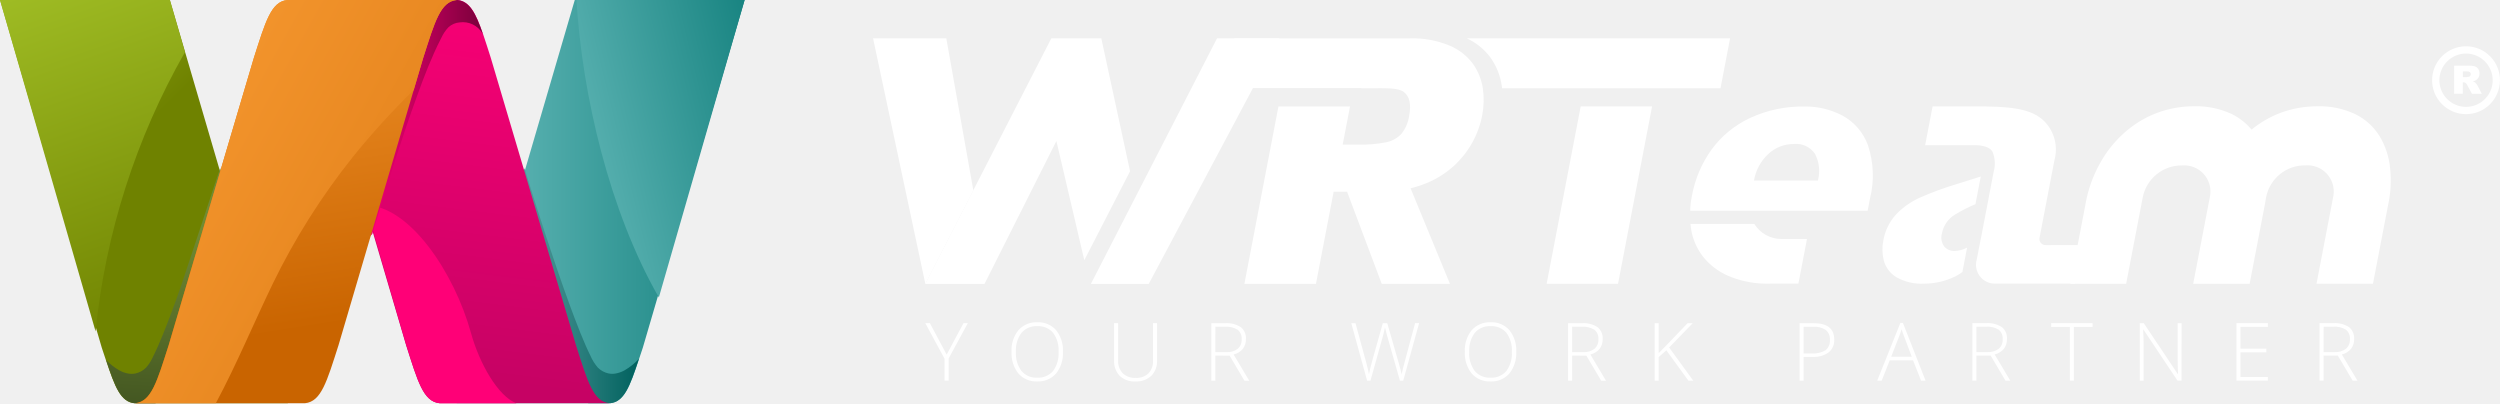
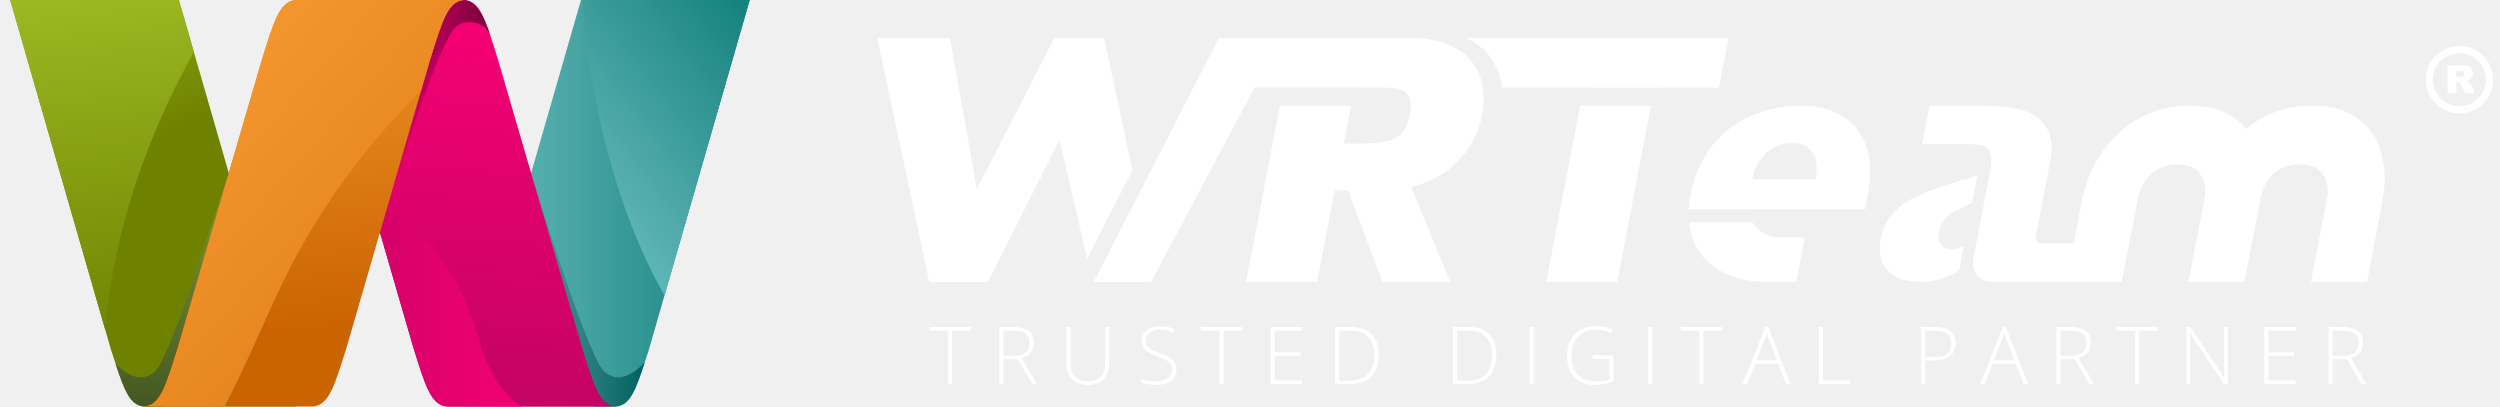
- <svg xmlns="http://www.w3.org/2000/svg" width="248" height="40" viewBox="0 0 248 40" fill="none">
-   <g clip-path="url(#clip0_641_687)">
-     <path d="M171.624 3.802L170.675 8.753H164.875V8.759H157.789V8.753H149.006C148.996 8.663 148.984 8.573 148.971 8.482C148.824 7.493 148.447 6.551 147.871 5.733C147.257 4.897 146.44 4.232 145.497 3.8L171.624 3.802Z" fill="white" />
-     <path d="M156.805 10.556L153.426 28.156H160.509L163.887 10.556H156.805Z" fill="white" />
-     <path d="M96.556 18.897L93.873 3.803H86.608L91.795 28.165L96.556 18.897Z" fill="white" />
-     <path d="M112.101 16.986L109.25 3.803H104.291L91.79 28.149V28.165H97.662L104.795 13.988L107.563 25.813L112.101 16.986Z" fill="white" />
-     <path d="M120.729 3.803L108.214 28.165H113.955L126.92 3.803H120.729Z" fill="white" />
-     <path d="M139.928 18.676C140.326 18.582 140.718 18.465 141.102 18.324C142.227 17.922 143.265 17.308 144.159 16.514C145.641 15.188 146.65 13.413 147.031 11.461C147.206 10.575 147.229 9.666 147.099 8.773C146.967 7.894 146.63 7.058 146.116 6.332C145.51 5.52 144.693 4.888 143.755 4.506C142.524 4.004 141.202 3.765 139.873 3.806H122.445L121.496 8.733H121.277L127.168 8.738H135.03V8.756H135.762C137.472 8.756 138.671 8.688 139.251 9.119C139.831 9.55 140.01 10.34 139.787 11.5C139.694 12.149 139.43 12.762 139.022 13.275C138.612 13.712 138.073 14.008 137.484 14.118C136.574 14.293 135.649 14.37 134.723 14.347H133.194L133.922 10.559H126.822L123.443 28.159H130.543L132.297 19.023H133.633L137.069 28.159H143.836L139.928 18.676Z" fill="white" />
-     <path d="M195.135 24.56C194.752 24.772 194.323 24.888 193.885 24.899C193.693 24.905 193.501 24.868 193.325 24.79C193.149 24.712 192.992 24.596 192.867 24.449C192.732 24.265 192.641 24.051 192.602 23.826C192.562 23.6 192.576 23.369 192.641 23.149C192.714 22.761 192.869 22.393 193.095 22.07C193.321 21.746 193.614 21.475 193.953 21.273C194.598 20.883 195.271 20.541 195.966 20.251L196.492 17.509L196.092 17.637C195.651 17.776 195.002 17.98 194.145 18.247C192.892 18.62 191.663 19.071 190.466 19.599C189.572 19.997 188.764 20.567 188.088 21.275C187.426 22 186.987 22.9 186.824 23.868C186.691 24.534 186.711 25.221 186.882 25.878C187.073 26.555 187.515 27.134 188.119 27.496C188.962 27.972 189.925 28.195 190.891 28.138C191.989 28.136 193.071 27.875 194.049 27.377C194.268 27.261 194.476 27.128 194.672 26.977L195.135 24.56Z" fill="white" />
-     <path d="M202.938 24.315C202.844 24.318 202.75 24.3 202.665 24.261C202.579 24.222 202.503 24.163 202.444 24.09C202.385 24.017 202.344 23.931 202.323 23.839C202.303 23.747 202.305 23.651 202.328 23.56L203.795 15.915C203.989 15.227 203.995 14.499 203.811 13.808C203.628 13.117 203.262 12.487 202.752 11.986C201.77 11.067 200.364 10.594 197.007 10.562V10.557H191.713L190.974 14.403H196.12C196.939 14.46 197.469 14.678 197.669 15.081C197.913 15.697 197.953 16.376 197.781 17.016H197.776L197.257 19.716H197.262L196.488 23.735H196.482L196.097 25.735C196.015 26.008 195.997 26.297 196.044 26.578C196.091 26.859 196.202 27.126 196.369 27.358C196.535 27.59 196.752 27.78 197.004 27.915C197.255 28.05 197.534 28.125 197.819 28.135H198.778H199.755H205.846L206.58 24.308L202.938 24.315Z" fill="white" />
-     <path d="M237.094 16.645C236.986 15.539 236.633 14.47 236.061 13.517C235.476 12.569 234.634 11.806 233.632 11.317C232.464 10.773 231.185 10.508 229.897 10.543C228.648 10.539 227.407 10.759 226.235 11.191C225.191 11.586 224.218 12.148 223.355 12.857C222.818 12.212 222.151 11.687 221.397 11.316C220.229 10.771 218.95 10.506 217.661 10.542C216.412 10.538 215.172 10.758 213.999 11.19C212.791 11.643 211.678 12.319 210.719 13.182C209.733 14.063 208.907 15.108 208.278 16.271C207.625 17.457 207.164 18.74 206.912 20.071C206.886 20.207 206.861 20.348 206.844 20.451L205.366 28.151H210.914L212.549 19.635C212.716 18.721 213.201 17.896 213.918 17.306C214.635 16.715 215.539 16.398 216.467 16.411C216.858 16.379 217.25 16.436 217.616 16.578C217.981 16.719 218.31 16.942 218.578 17.228C218.845 17.515 219.045 17.858 219.161 18.232C219.277 18.607 219.307 19.002 219.248 19.39L217.565 28.151H223.165L224.68 20.259C224.728 20.011 224.767 19.78 224.799 19.559C224.976 18.659 225.464 17.851 226.177 17.274C226.889 16.698 227.783 16.39 228.699 16.406C229.09 16.374 229.483 16.431 229.848 16.573C230.214 16.714 230.542 16.937 230.81 17.223C231.077 17.51 231.276 17.853 231.393 18.227C231.509 18.602 231.539 18.997 231.48 19.385L229.798 28.146H235.398L236.89 20.388C237.164 19.16 237.233 17.895 237.094 16.645Z" fill="white" />
-     <path d="M167.674 20.908H173.72H185.27L185.503 19.695C185.939 17.951 185.869 16.119 185.303 14.412C184.848 13.153 183.946 12.104 182.77 11.465C181.62 10.862 180.338 10.553 179.04 10.565C177.166 10.529 175.309 10.917 173.607 11.702C172.09 12.409 170.776 13.488 169.786 14.837C168.817 16.185 168.156 17.73 167.85 19.362C167.753 19.799 167.694 20.242 167.672 20.689C167.669 20.763 167.674 20.831 167.674 20.908ZM175.405 15.283C176.098 14.631 177.016 14.273 177.968 14.283C178.372 14.243 178.779 14.314 179.146 14.488C179.513 14.662 179.826 14.932 180.052 15.269C180.473 16.081 180.575 17.023 180.336 17.906H173.997C174.164 16.902 174.658 15.98 175.403 15.286L175.405 15.283Z" fill="white" />
-     <path d="M174.029 22.216H167.696C167.724 22.467 167.749 22.716 167.796 22.962C168.003 23.991 168.477 24.947 169.17 25.734C169.89 26.536 170.796 27.147 171.809 27.514C172.963 27.948 174.188 28.16 175.421 28.139C175.557 28.139 175.692 28.139 175.821 28.133H178.403L179.253 23.706H176.676C176.145 23.701 175.624 23.562 175.161 23.302C174.698 23.041 174.309 22.668 174.029 22.216Z" fill="white" />
-     <path d="M73.867 0L63.767 34.492C63.634 34.901 63.504 35.289 63.379 35.656C62.479 38.356 61.913 39.865 60.518 39.999H45.307L51.438 19.056L52.033 17.026L57.017 0H73.867Z" fill="url(#paint0_linear_641_687)" />
-     <path d="M63.382 35.592C62.482 38.33 61.916 39.864 60.521 40H58.364L57.179 38.957L51.434 18.741L51.411 18.658L52.029 16.681L52.084 16.861C52.136 17.032 52.188 17.203 52.241 17.374C52.323 17.641 52.406 17.907 52.489 18.174C52.599 18.525 52.708 18.875 52.818 19.226C52.952 19.645 53.085 20.065 53.218 20.485C53.37 20.96 53.522 21.435 53.674 21.909C53.841 22.425 54.008 22.941 54.174 23.457C54.353 24 54.534 24.542 54.717 25.085C54.904 25.642 55.092 26.199 55.281 26.755C55.471 27.311 55.663 27.868 55.859 28.425C56.05 28.968 56.244 29.51 56.44 30.053C56.627 30.568 56.819 31.082 57.014 31.594C57.195 32.067 57.379 32.539 57.567 33.01C57.736 33.428 57.911 33.844 58.09 34.257C58.244 34.606 58.403 34.957 58.573 35.294C58.754 35.719 59 36.113 59.302 36.462C59.593 36.755 59.962 36.958 60.366 37.046C60.586 37.09 60.812 37.094 61.034 37.059C61.35 37.007 61.654 36.902 61.934 36.748C62.475 36.441 62.963 36.051 63.382 35.592Z" fill="url(#paint1_linear_641_687)" />
-     <path d="M65.358 29.506L73.866 0H57.184C57.758 9.466 60.467 20.972 65.358 29.506Z" fill="url(#paint2_linear_641_687)" />
-     <path d="M60.468 40H43.616C41.995 39.849 41.438 37.842 40.288 34.255C40.258 34.162 38.7 28.87 36.934 22.869L35.873 19.269C33.873 12.469 31.941 5.901 31.89 5.751C30.736 2.157 30.182 0.151 28.56 0H45.36C46.581 0.113 47.196 1.274 47.915 3.367C48.153 4.058 48.402 4.851 48.687 5.743C48.787 6.054 57.039 33.943 57.14 34.251C58.289 37.841 58.846 39.848 60.468 40Z" fill="url(#paint3_linear_641_687)" />
-     <path d="M46.725 33.042C45.081 27.066 40.611 20.369 36.281 20.369C38.296 27.319 40.251 34.062 40.281 34.169C41.434 37.811 41.989 39.847 43.61 40.001H51.226C49.393 39.319 47.538 35.995 46.725 33.042Z" fill="url(#paint4_linear_641_687)" />
-     <path d="M47.913 3.419C47.893 3.374 47.87 3.331 47.845 3.289C47.617 2.911 47.284 2.609 46.886 2.419C46.488 2.229 46.044 2.16 45.607 2.22C45.187 2.25 44.79 2.422 44.481 2.708C44.198 3.007 43.966 3.351 43.794 3.725L43.75 3.81C43.27 4.742 42.85 5.702 42.45 6.674C42.05 7.646 41.693 8.64 41.332 9.63C40.632 11.555 39.976 13.495 39.345 15.443C38.798 17.122 38.267 18.807 37.751 20.497C37.484 21.371 37.22 22.247 36.959 23.125L36.933 23.213L35.577 24.538C35.513 24.538 35.721 21.573 35.87 19.555C35.947 18.513 36.006 17.724 36.006 17.724L39.654 5.832L42.424 1.332L43.595 0H45.358C46.577 0.115 47.194 1.294 47.913 3.419Z" fill="url(#paint5_linear_641_687)" />
-     <path d="M28.56 40H13.346C11.971 39.872 11.4 38.4 10.523 35.772C10.39 35.372 10.248 34.946 10.097 34.494L0 0H16.851L21.8 16.9L21.945 17.4L28.56 40Z" fill="url(#paint6_linear_641_687)" />
-     <path d="M22.379 18.658L22.356 18.741L16.611 38.958L15.426 40.001H13.347C11.972 39.871 11.401 38.373 10.524 35.709C10.915 36.121 11.365 36.473 11.861 36.751C12.141 36.905 12.445 37.01 12.761 37.062C12.983 37.097 13.209 37.093 13.43 37.049C13.833 36.962 14.203 36.759 14.493 36.465C14.796 36.116 15.042 35.722 15.222 35.297C15.392 34.958 15.551 34.609 15.705 34.26C15.886 33.847 16.06 33.431 16.229 33.013C16.419 32.543 16.604 32.071 16.783 31.597C16.978 31.085 17.169 30.571 17.356 30.056C17.556 29.513 17.75 28.971 17.937 28.428C18.137 27.872 21.817 16.752 21.837 16.679L21.946 17.057L22.379 18.658Z" fill="url(#paint7_linear_641_687)" />
-     <path d="M9.481 32.873C10.471 23.122 13.491 13.687 18.345 5.173L16.851 0H0L9.481 32.873Z" fill="url(#paint8_linear_641_687)" />
-     <path d="M41.978 5.745C41.878 6.056 33.649 34.045 33.578 34.254C32.425 37.842 31.871 39.848 30.249 39.999H13.4C15.021 39.848 15.578 37.842 16.729 34.254C16.829 33.943 25.081 6.054 25.181 5.745C26.334 2.159 26.888 0.152 28.51 0H45.31C43.686 0.151 43.131 2.158 41.978 5.745Z" fill="url(#paint9_linear_641_687)" />
-     <path d="M21.41 40C23.478 36.14 25.149 32.1 27.055 28.151C29.223 23.692 31.877 19.486 34.968 15.61C36.858 13.265 38.885 11.034 41.04 8.929C41.6 7.029 41.96 5.809 41.981 5.746C43.131 2.158 43.686 0.151 45.31 0H28.51C26.888 0.151 26.332 2.158 25.181 5.745C25.081 6.056 16.829 33.945 16.729 34.254C15.576 37.842 15.021 39.848 13.4 39.999L21.41 40Z" fill="url(#paint10_linear_641_687)" />
-     <path d="M93.909 35.179L95.578 32.058H96.007L94.107 35.558V37.758H93.697V35.585L91.791 32.058H92.247L93.909 35.179ZM105.443 34.902C105.486 35.676 105.244 36.44 104.764 37.049C104.532 37.313 104.242 37.521 103.918 37.658C103.594 37.795 103.243 37.857 102.892 37.839C102.541 37.856 102.191 37.794 101.868 37.657C101.544 37.521 101.256 37.313 101.024 37.049C100.543 36.437 100.302 35.671 100.345 34.894C100.301 34.12 100.545 33.356 101.03 32.751C101.264 32.49 101.553 32.284 101.877 32.149C102.2 32.013 102.55 31.952 102.9 31.969C103.25 31.951 103.6 32.012 103.924 32.148C104.247 32.284 104.536 32.492 104.768 32.755C105.247 33.365 105.487 34.128 105.443 34.902ZM100.778 34.902C100.735 35.577 100.928 36.247 101.324 36.796C101.516 37.021 101.757 37.199 102.029 37.315C102.301 37.431 102.597 37.483 102.892 37.465C103.188 37.483 103.484 37.433 103.757 37.318C104.03 37.203 104.273 37.026 104.466 36.802C104.862 36.251 105.055 35.579 105.01 34.902C105.055 34.228 104.863 33.559 104.466 33.012C104.273 32.789 104.031 32.615 103.76 32.501C103.488 32.387 103.194 32.337 102.9 32.355C102.605 32.338 102.31 32.389 102.038 32.504C101.766 32.618 101.523 32.794 101.33 33.018C100.93 33.561 100.735 34.228 100.778 34.902ZM114.778 32.058V35.748C114.794 36.03 114.752 36.312 114.654 36.576C114.556 36.84 114.404 37.082 114.208 37.285C113.993 37.478 113.742 37.626 113.47 37.721C113.197 37.816 112.908 37.856 112.62 37.839C112.338 37.856 112.055 37.815 111.79 37.719C111.524 37.624 111.28 37.475 111.073 37.283C110.881 37.075 110.732 36.831 110.637 36.564C110.541 36.298 110.5 36.015 110.517 35.732V32.058H110.917V35.748C110.903 35.981 110.936 36.215 111.014 36.435C111.093 36.655 111.215 36.857 111.373 37.029C111.546 37.188 111.75 37.311 111.972 37.39C112.193 37.469 112.429 37.502 112.664 37.487C112.894 37.501 113.125 37.469 113.342 37.391C113.56 37.314 113.759 37.193 113.928 37.036C114.083 36.868 114.203 36.672 114.28 36.457C114.357 36.242 114.39 36.014 114.377 35.786V32.057L114.778 32.058ZM120.563 35.276V37.761H120.163V32.061H121.52C122.071 32.019 122.621 32.156 123.088 32.453C123.261 32.595 123.397 32.776 123.485 32.981C123.573 33.187 123.611 33.41 123.595 33.633C123.607 33.98 123.501 34.321 123.295 34.6C123.059 34.885 122.736 35.084 122.376 35.166L123.925 37.766H123.449L121.978 35.281L120.563 35.276ZM120.563 34.933H121.651C122.05 34.958 122.446 34.844 122.771 34.611C122.907 34.495 123.014 34.348 123.084 34.183C123.153 34.018 123.183 33.84 123.171 33.661C123.187 33.483 123.159 33.304 123.092 33.139C123.024 32.974 122.917 32.828 122.781 32.713C122.399 32.482 121.954 32.377 121.509 32.413H120.565L120.563 34.933ZM139.2 37.761H138.872L137.62 33.361C137.516 33 137.438 32.703 137.386 32.472C137.345 32.698 137.286 32.958 137.209 33.252C137.132 33.546 136.713 35.049 135.951 37.761H135.616L134.048 32.061H134.465L135.465 35.735C135.504 35.883 135.541 36.02 135.574 36.147C135.607 36.274 135.638 36.392 135.666 36.502C135.693 36.613 135.718 36.719 135.74 36.822C135.762 36.925 135.782 37.028 135.8 37.132C135.863 36.779 135.996 36.242 136.2 35.521L137.175 32.061H137.616L138.759 36.032C138.892 36.49 138.987 36.859 139.044 37.14C139.078 36.953 139.122 36.753 139.175 36.54C139.228 36.327 139.628 34.833 140.375 32.058H140.775L139.2 37.761ZM150.41 34.902C150.453 35.676 150.211 36.44 149.731 37.049C149.499 37.313 149.209 37.521 148.885 37.658C148.561 37.795 148.21 37.857 147.859 37.839C147.508 37.856 147.158 37.794 146.835 37.657C146.511 37.521 146.223 37.313 145.991 37.049C145.51 36.437 145.269 35.671 145.312 34.894C145.268 34.12 145.512 33.356 145.997 32.751C146.231 32.49 146.52 32.284 146.844 32.149C147.167 32.013 147.517 31.952 147.867 31.969C148.217 31.951 148.567 32.012 148.891 32.148C149.214 32.284 149.503 32.492 149.735 32.755C150.215 33.364 150.456 34.127 150.414 34.902H150.41ZM145.745 34.902C145.702 35.577 145.895 36.247 146.291 36.796C146.483 37.021 146.724 37.199 146.996 37.315C147.268 37.431 147.564 37.483 147.859 37.465C148.155 37.483 148.451 37.433 148.724 37.318C148.997 37.203 149.24 37.026 149.433 36.802C149.829 36.251 150.022 35.579 149.977 34.902C150.022 34.228 149.829 33.559 149.433 33.012C149.24 32.789 148.998 32.614 148.727 32.501C148.455 32.387 148.161 32.337 147.867 32.355C147.572 32.338 147.277 32.389 147.005 32.504C146.733 32.618 146.49 32.794 146.297 33.018C145.899 33.562 145.705 34.229 145.749 34.902H145.745ZM155.953 35.276V37.761H155.553V32.061H156.91C157.461 32.019 158.011 32.156 158.478 32.453C158.651 32.595 158.787 32.776 158.875 32.981C158.963 33.187 159.001 33.41 158.985 33.633C158.997 33.98 158.891 34.321 158.685 34.6C158.449 34.885 158.126 35.083 157.766 35.166L159.315 37.766H158.839L157.368 35.281L155.953 35.276ZM155.953 34.933H157.041C157.44 34.958 157.835 34.844 158.16 34.611C158.296 34.495 158.403 34.348 158.473 34.183C158.542 34.018 158.572 33.84 158.56 33.661C158.576 33.483 158.548 33.304 158.481 33.139C158.413 32.974 158.306 32.828 158.17 32.713C157.788 32.482 157.343 32.377 156.898 32.413H155.954L155.953 34.933ZM167.971 37.761H167.491L165.303 34.75L164.542 35.421V37.761H164.142V32.061H164.542V35.026L165.174 34.394L167.409 32.061H167.916L165.579 34.472L167.971 37.761ZM181.955 33.696C181.969 33.937 181.925 34.177 181.828 34.398C181.73 34.618 181.581 34.812 181.393 34.964C180.927 35.285 180.367 35.44 179.802 35.405H178.92V37.761H178.52V32.061H179.92C181.279 32.059 181.958 32.604 181.958 33.697L181.955 33.696ZM178.92 35.061H179.704C180.19 35.1 180.676 34.989 181.097 34.743C181.247 34.619 181.364 34.46 181.439 34.28C181.514 34.1 181.544 33.905 181.526 33.711C181.54 33.528 181.511 33.343 181.44 33.174C181.37 33.004 181.26 32.853 181.12 32.734C180.747 32.493 180.306 32.382 179.864 32.416H178.92V35.061ZM189.776 35.748H187.462L186.662 37.761H186.221L188.515 32.035H188.769L191.016 37.761H190.571L189.776 35.748ZM187.606 35.385H189.646L188.87 33.329C188.803 33.168 188.725 32.944 188.636 32.658C188.572 32.888 188.496 33.115 188.406 33.337L187.606 35.385ZM196.059 35.272V37.757H195.659V32.057H197.016C197.567 32.015 198.117 32.152 198.584 32.449C198.757 32.591 198.893 32.772 198.981 32.977C199.069 33.183 199.107 33.406 199.091 33.629C199.103 33.976 198.997 34.316 198.791 34.596C198.555 34.88 198.232 35.08 197.872 35.162L199.421 37.762H198.945L197.474 35.277L196.059 35.272ZM196.059 34.929H197.147C197.546 34.953 197.941 34.84 198.266 34.607C198.402 34.491 198.509 34.344 198.579 34.179C198.648 34.014 198.678 33.836 198.666 33.657C198.682 33.479 198.654 33.3 198.587 33.135C198.519 32.97 198.412 32.824 198.276 32.709C197.894 32.478 197.449 32.373 197.004 32.409H196.06L196.059 34.929ZM205.729 37.757H205.329V32.429H203.476V32.055H207.583V32.429H205.73L205.729 37.757ZM216.409 37.757H216.009L212.631 32.694H212.6C212.631 33.294 212.647 33.749 212.647 34.059V37.759H212.265V32.059H212.665L216.039 37.114H216.062C216.039 36.647 216.027 36.203 216.027 35.78V32.059H216.413L216.409 37.757ZM224.975 37.757H221.858V32.057H224.975V32.424H222.256V34.585H224.823V34.952H222.256V37.398H224.975V37.757ZM230.498 35.272V37.757H230.098V32.057H231.455C232.006 32.015 232.556 32.152 233.023 32.449C233.196 32.591 233.332 32.772 233.42 32.977C233.508 33.183 233.546 33.406 233.53 33.629C233.542 33.976 233.436 34.316 233.23 34.596C232.994 34.88 232.671 35.08 232.311 35.162L233.86 37.762H233.384L231.913 35.277L230.498 35.272ZM230.498 34.929H231.591C231.99 34.954 232.386 34.84 232.711 34.607C232.847 34.491 232.954 34.344 233.023 34.179C233.093 34.014 233.123 33.836 233.111 33.657C233.127 33.479 233.099 33.3 233.032 33.135C232.964 32.97 232.857 32.824 232.721 32.709C232.339 32.478 231.894 32.373 231.449 32.409H230.505L230.498 34.929Z" fill="white" />
-     <path d="M247.275 7.957C247.274 7.256 246.994 6.584 246.499 6.088C246.003 5.593 245.331 5.314 244.63 5.312C243.929 5.314 243.258 5.593 242.762 6.089C242.266 6.584 241.987 7.256 241.985 7.957C241.985 8.659 242.264 9.331 242.76 9.827C243.256 10.323 243.929 10.602 244.63 10.602C244.978 10.602 245.322 10.534 245.643 10.401C245.964 10.268 246.256 10.072 246.501 9.826C246.58 9.748 246.653 9.665 246.721 9.578C247.082 9.114 247.278 8.543 247.277 7.955L247.275 7.957ZM243.448 9.313V6.513H244.887C245.093 6.505 245.299 6.528 245.498 6.581C245.637 6.625 245.756 6.715 245.837 6.835C245.926 6.969 245.972 7.127 245.966 7.287C245.972 7.423 245.941 7.558 245.875 7.678C245.809 7.798 245.712 7.897 245.594 7.965C245.5 8.017 245.399 8.053 245.294 8.074C245.374 8.097 245.45 8.13 245.52 8.174C245.571 8.218 245.616 8.267 245.656 8.32C245.702 8.374 245.742 8.432 245.777 8.494L246.195 9.304H245.218L244.757 8.45C244.72 8.368 244.667 8.295 244.6 8.234C244.539 8.19 244.465 8.166 244.389 8.166H244.313V9.3H243.452L243.448 9.313ZM244.316 7.65H244.68C244.758 7.644 244.834 7.632 244.909 7.612C244.965 7.602 245.015 7.57 245.049 7.525C245.09 7.47 245.109 7.402 245.104 7.334C245.098 7.266 245.068 7.202 245.018 7.155C244.922 7.096 244.808 7.07 244.695 7.082H244.316V7.65ZM247.995 7.957C247.995 8.85 247.64 9.706 247.009 10.337C246.378 10.969 245.522 11.323 244.629 11.324C243.737 11.324 242.881 10.969 242.25 10.338C241.619 9.707 241.264 8.851 241.264 7.958C241.264 7.516 241.351 7.078 241.52 6.67C241.689 6.261 241.937 5.89 242.25 5.577C242.562 5.265 242.933 5.017 243.342 4.848C243.75 4.679 244.188 4.592 244.63 4.592C245.072 4.592 245.51 4.678 245.919 4.847C246.327 5.016 246.698 5.264 247.011 5.576C247.324 5.889 247.572 6.26 247.741 6.668C247.911 7.076 247.998 7.514 247.998 7.956L247.995 7.957Z" fill="white" />
-   </g>
+ <svg xmlns="http://www.w3.org/2000/svg" width="246" height="40" viewBox="0 0 246 40" fill="none">
+   <path d="M170.082 3.746L169.145 8.624H163.427L163.426 8.63H156.447L156.448 8.624H147.794C147.784 8.535 147.772 8.447 147.759 8.359C147.613 7.385 147.248 6.475 146.672 5.65C146.132 4.88 145.346 4.24 144.333 3.745H170.082L170.082 3.746Z" fill="white" />
+   <path d="M155.482 10.4L152.154 27.736H159.132L162.461 10.4H155.482Z" fill="white" />
+   <path d="M111.441 16.734L106.974 25.43L104.247 13.781L97.22 27.747H91.434L91.43 27.731L86.323 3.746H93.48L96.121 18.6L103.751 3.746H108.637L111.441 16.734Z" fill="white" />
+   <path d="M145.852 11.293C145.682 12.181 145.367 13.049 144.909 13.898C144.45 14.746 143.821 15.537 143.023 16.269C142.223 17.002 141.22 17.596 140.011 18.052C139.642 18.191 139.253 18.302 138.855 18.399L142.701 27.736H136.038L132.653 18.736H131.336L129.609 27.736H122.613L125.942 10.4H132.937L132.221 14.132H133.727C134.887 14.132 135.794 14.057 136.448 13.906C137.101 13.757 137.606 13.48 137.963 13.075C138.319 12.672 138.57 12.089 138.716 11.328C138.935 10.185 138.76 9.404 138.188 8.982C137.616 8.561 136.435 8.624 134.75 8.624H134.03L134.033 8.606H126.286L123.455 8.604L113.268 27.748H107.612L119.941 3.747H138.8C140.317 3.747 141.592 3.977 142.625 4.439C143.658 4.901 144.432 5.5 144.948 6.239C145.465 6.978 145.787 7.779 145.917 8.645C146.047 9.51 146.025 10.393 145.852 11.293Z" fill="white" />
+   <path d="M193.24 24.196C193.24 24.196 193.238 24.197 193.237 24.197C192.808 24.422 192.397 24.534 192.005 24.534C191.592 24.534 191.258 24.386 191.002 24.09C190.746 23.794 190.672 23.367 190.779 22.809C190.929 22.031 191.359 21.415 192.072 20.96C192.555 20.652 193.225 20.315 194.055 19.953L194.573 17.252C194.453 17.291 194.326 17.332 194.182 17.377C193.748 17.514 193.108 17.714 192.264 17.977C190.777 18.438 189.569 18.881 188.64 19.308C187.711 19.735 186.929 20.286 186.297 20.96C185.664 21.633 185.249 22.486 185.051 23.515C184.921 24.194 184.939 24.854 185.108 25.495C185.276 26.136 185.683 26.667 186.327 27.089C186.972 27.51 187.882 27.722 189.058 27.722C190.234 27.722 191.377 27.384 192.17 26.973C192.373 26.867 192.58 26.729 192.784 26.575L193.241 24.195L193.24 24.196Z" fill="white" />
+   <path d="M234.382 20.094C234.015 22.005 232.915 27.737 232.915 27.737H227.398L229.056 19.106C229.061 19.076 229.373 16.171 226.316 16.171C223.26 16.171 222.59 18.747 222.472 19.277C222.439 19.491 222.4 19.718 222.353 19.962C221.987 21.872 220.861 27.737 220.861 27.737H215.345L217.002 19.106C217.007 19.076 217.319 16.171 214.263 16.171C211.206 16.171 210.466 19.021 210.403 19.347L208.791 27.737H203.326L203.328 27.725H197.797L196.834 27.72C196.834 27.72 196.625 27.722 195.889 27.722C194.974 27.722 193.886 26.873 194.193 25.361L194.572 23.388C194.572 23.388 194.576 23.385 194.578 23.384L195.338 19.423C195.338 19.423 195.335 19.425 195.333 19.426L195.844 16.763C195.844 16.763 195.848 16.762 195.849 16.761C196.005 15.951 195.968 15.315 195.739 14.855C195.542 14.46 195.021 14.245 194.213 14.189H189.143L189.87 10.4H195.09V10.404C198.396 10.435 199.781 10.901 200.748 11.807C201.75 12.743 202.092 14.034 201.777 15.676L200.331 23.21C200.252 23.621 200.521 23.954 200.932 23.954H204.052L204.783 20.149C204.798 20.047 204.823 19.909 204.849 19.774C205.186 18.021 205.778 16.799 206.195 16.032C206.825 14.871 207.633 13.848 208.598 12.988C209.57 12.121 210.657 11.461 211.829 11.026C212.971 10.602 214.185 10.388 215.436 10.388C216.869 10.388 218.108 10.644 219.116 11.149C219.884 11.535 220.53 12.044 221.045 12.668C221.916 11.962 222.865 11.404 223.883 11.026C225.025 10.602 226.238 10.388 227.49 10.388C228.923 10.388 230.161 10.644 231.17 11.149C232.19 11.661 232.996 12.391 233.563 13.317C234.113 14.215 234.456 15.252 234.581 16.399C234.66 17.131 234.751 18.17 234.382 20.094Z" fill="white" />
+   <path d="M166.191 20.598H172.148C172.148 20.598 172.148 20.596 172.147 20.594H183.523L183.753 19.399C184.161 17.274 184.095 15.539 183.557 14.194C183.018 12.849 182.187 11.881 181.065 11.288C179.942 10.696 178.717 10.4 177.391 10.4C175.378 10.4 173.595 10.774 172.039 11.521C170.483 12.268 169.227 13.297 168.275 14.609C167.322 15.921 166.696 17.407 166.368 19.067C166.25 19.664 166.201 20.044 166.192 20.374C166.187 20.453 166.195 20.522 166.192 20.599L166.191 20.598ZM173.806 15.057C174.527 14.399 175.369 14.069 176.332 14.069C177.295 14.069 177.99 14.393 178.385 15.04C178.78 15.688 178.873 16.554 178.665 17.639H172.42C172.624 16.576 173.086 15.716 173.806 15.057Z" fill="white" />
+   <path d="M172.451 21.887H166.212C166.239 22.134 166.264 22.382 166.314 22.625C166.531 23.664 166.986 24.584 167.668 25.356C168.348 26.125 169.222 26.716 170.268 27.11C170.969 27.374 172.102 27.725 173.826 27.725C173.959 27.725 174.096 27.723 174.217 27.719H176.762L177.599 23.358H175.062C174.957 23.358 173.201 23.318 172.451 21.887H172.451Z" fill="white" />
+   <path d="M73.772 0L63.825 34.493C63.69 34.903 63.563 35.292 63.443 35.659C62.557 38.356 61.998 39.871 60.624 40H45.636L51.676 19.057L52.261 17.027L57.171 0H73.772Z" fill="url(#paint0_linear_7104_31)" />
+   <path d="M63.443 35.658C62.557 38.355 61.998 39.87 60.624 39.999H58.503L57.335 38.972L51.675 19.056L51.652 18.974L52.26 17.025C52.278 17.084 52.296 17.143 52.314 17.202C52.366 17.371 52.417 17.539 52.469 17.707C52.55 17.971 52.632 18.235 52.714 18.498C52.822 18.844 52.93 19.189 53.038 19.534C53.167 19.948 53.298 20.362 53.43 20.775C53.579 21.243 53.729 21.711 53.88 22.178C54.043 22.687 54.209 23.196 54.376 23.704C54.551 24.239 54.728 24.775 54.907 25.31C55.09 25.859 55.275 26.407 55.462 26.956C55.65 27.505 55.84 28.053 56.032 28.601C56.221 29.136 56.41 29.67 56.605 30.203C56.789 30.71 56.977 31.217 57.169 31.721C57.346 32.188 57.528 32.653 57.715 33.116C57.882 33.527 58.052 33.938 58.231 34.344C58.383 34.689 58.538 35.03 58.707 35.367C58.906 35.766 59.108 36.197 59.425 36.517C59.71 36.804 60.077 37.009 60.473 37.092C60.688 37.137 60.916 37.138 61.131 37.105C61.441 37.058 61.739 36.947 62.015 36.799C62.554 36.511 63.023 36.1 63.442 35.659L63.443 35.658Z" fill="url(#paint1_linear_7104_31)" />
+   <path d="M65.39 29.069L73.772 0H57.335C57.902 9.326 60.572 20.66 65.39 29.069Z" fill="url(#paint2_linear_7104_31)" />
+   <path d="M60.572 40H43.97C42.373 39.85 41.825 37.843 40.691 34.255C40.662 34.163 39.126 28.869 37.387 22.869C37.043 21.684 36.692 20.471 36.342 19.265C34.371 12.468 32.465 5.895 32.418 5.746C31.283 2.157 30.736 0.151 29.137 0H45.686C46.887 0.113 47.495 1.275 48.204 3.368C48.204 3.368 48.204 3.369 48.204 3.37C48.439 4.061 48.684 4.854 48.965 5.746C49.064 6.056 57.194 33.944 57.292 34.255C58.426 37.843 58.974 39.85 60.572 40H60.572Z" fill="url(#paint3_linear_7104_31)" />
+   <path d="M47.033 33.147C45.418 27.26 41.01 20.66 36.746 20.66C38.732 27.508 40.657 34.151 40.69 34.254C41.824 37.842 42.372 39.849 43.97 39.999H51.469C49.661 39.334 47.831 36.055 47.033 33.146V33.147Z" fill="url(#paint4_linear_7104_31)" />
+   <path d="M48.203 3.368C48.183 3.324 48.162 3.282 48.139 3.24C47.705 2.445 46.808 2.108 45.932 2.187C45.522 2.223 45.121 2.379 44.823 2.667C44.531 2.948 44.331 3.31 44.146 3.667C44.132 3.695 44.117 3.722 44.103 3.75C43.63 4.669 43.216 5.614 42.827 6.571C42.436 7.534 42.074 8.508 41.72 9.485C41.031 11.381 40.387 13.293 39.763 15.211C39.224 16.866 38.702 18.526 38.192 20.191C37.928 21.053 37.666 21.916 37.411 22.782C37.395 22.839 37.386 22.869 37.386 22.869L36.053 24.174C35.989 24.174 36.194 21.253 36.341 19.264C36.417 18.238 36.477 17.459 36.477 17.459L40.065 5.748L42.794 1.31L43.949 0H45.686C46.887 0.113 47.495 1.275 48.203 3.368Z" fill="url(#paint5_linear_7104_31)" />
+   <path d="M29.137 40H14.148C12.793 39.872 12.232 38.398 11.367 35.772C11.236 35.373 11.097 34.946 10.947 34.494L1 0H17.602L22.476 16.902L22.619 17.398L29.137 39.999V40Z" fill="url(#paint6_linear_7104_31)" />
+   <path d="M23.047 18.974L23.024 19.056L17.364 38.972L16.196 40H14.148C12.793 39.872 12.232 38.398 11.367 35.772C11.758 36.17 12.192 36.535 12.684 36.799C12.96 36.947 13.258 37.058 13.568 37.105C13.784 37.139 14.011 37.137 14.226 37.092C14.621 37.009 14.989 36.804 15.274 36.517C15.591 36.197 15.793 35.766 15.992 35.367C16.16 35.03 16.316 34.689 16.468 34.344C16.646 33.938 16.817 33.527 16.984 33.116C17.171 32.653 17.352 32.188 17.529 31.721C17.722 31.216 17.91 30.71 18.094 30.203C18.288 29.67 18.478 29.135 18.667 28.601C18.859 28.054 22.49 17.097 22.512 17.026L22.62 17.399L23.048 18.974H23.047Z" fill="url(#paint7_linear_7104_31)" />
+   <path d="M10.34 32.386C11.181 22.872 14.368 13.582 19.073 5.1L17.602 0H1L10.339 32.386L10.34 32.386Z" fill="url(#paint8_linear_7104_31)" />
+   <path d="M42.356 5.745C42.258 6.056 34.15 34.041 34.083 34.254C32.949 37.842 32.401 39.849 30.803 39.999H14.201C15.799 39.849 16.347 37.842 17.481 34.254C17.579 33.944 25.709 6.056 25.808 5.745C26.941 2.158 27.49 0.151 29.087 0H45.635C44.038 0.151 43.489 2.157 42.356 5.745Z" fill="url(#paint9_linear_7104_31)" />
+   <path d="M22.09 40C24.128 36.14 25.774 32.1 27.651 28.151C29.781 23.668 32.398 19.523 35.446 15.61C37.295 13.236 39.326 11.055 41.428 8.932C41.981 7.03 42.336 5.809 42.356 5.746C43.489 2.158 44.038 0.151 45.635 0H29.087C27.49 0.151 26.941 2.157 25.808 5.745C25.709 6.056 17.579 33.944 17.481 34.254C16.347 37.842 15.799 39.849 14.201 39.999H22.09V40Z" fill="url(#paint10_linear_7104_31)" />
+   <path d="M93.69 37.795H93.295V32.545H91.469V32.176H95.516V32.545H93.691V37.795H93.69Z" fill="white" />
+   <path d="M98.733 35.347V37.795H98.341V32.176H99.678C100.375 32.176 100.89 32.305 101.223 32.562C101.555 32.819 101.723 33.207 101.723 33.724C101.723 34.101 101.623 34.419 101.425 34.678C101.226 34.936 100.924 35.122 100.519 35.235L102.045 37.795H101.576L100.127 35.347H98.732H98.733ZM98.733 35.009H99.805C100.279 35.009 100.647 34.903 100.908 34.691C101.169 34.48 101.3 34.168 101.3 33.755C101.3 33.342 101.172 33.016 100.916 32.821C100.66 32.627 100.242 32.529 99.663 32.529H98.733V35.008L98.733 35.009Z" fill="white" />
+   <path d="M109.141 32.176V35.812C109.141 36.458 108.954 36.963 108.579 37.326C108.205 37.69 107.684 37.872 107.015 37.872C106.347 37.872 105.857 37.69 105.491 37.324C105.127 36.959 104.944 36.45 104.944 35.797V32.176H105.339V35.812C105.339 36.353 105.489 36.774 105.789 37.075C106.089 37.376 106.512 37.527 107.061 37.527C107.609 37.527 108.012 37.379 108.306 37.083C108.601 36.787 108.748 36.377 108.748 35.851V32.177H109.141V32.176Z" fill="white" />
+   <path d="M115.763 36.346C115.763 36.815 115.59 37.187 115.246 37.461C114.901 37.734 114.443 37.872 113.872 37.872C113.185 37.872 112.659 37.797 112.293 37.646V37.253C112.698 37.425 113.214 37.511 113.841 37.511C114.302 37.511 114.668 37.405 114.938 37.193C115.209 36.982 115.344 36.705 115.344 36.361C115.344 36.149 115.299 35.973 115.21 35.833C115.12 35.693 114.974 35.566 114.771 35.451C114.569 35.335 114.272 35.211 113.88 35.078C113.306 34.881 112.909 34.668 112.691 34.438C112.472 34.209 112.362 33.904 112.362 33.521C112.362 33.101 112.527 32.758 112.856 32.493C113.185 32.228 113.608 32.096 114.126 32.096C114.644 32.096 115.15 32.196 115.613 32.396L115.471 32.734C115.005 32.539 114.559 32.442 114.133 32.442C113.708 32.442 113.388 32.538 113.142 32.73C112.896 32.922 112.773 33.183 112.773 33.513C112.773 33.721 112.81 33.892 112.887 34.025C112.962 34.157 113.086 34.278 113.257 34.384C113.429 34.49 113.724 34.618 114.141 34.766C114.58 34.917 114.908 35.064 115.129 35.206C115.349 35.349 115.51 35.51 115.611 35.691C115.713 35.871 115.763 36.09 115.763 36.346Z" fill="white" />
+   <path d="M120.406 37.795H120.01V32.545H118.185V32.176H122.232V32.545H120.406V37.795H120.406Z" fill="white" />
+   <path d="M128.127 37.795H125.056V32.176H128.127V32.538H125.448V34.663H127.977V35.025H125.448V37.434H128.127V37.796V37.795Z" fill="white" />
+   <path d="M135.656 34.932C135.656 35.874 135.409 36.587 134.914 37.07C134.42 37.553 133.694 37.795 132.736 37.795H131.391V32.176H132.909C133.805 32.176 134.487 32.41 134.955 32.879C135.423 33.348 135.656 34.032 135.656 34.932H135.656ZM135.23 34.947C135.23 34.143 135.025 33.537 134.617 33.131C134.208 32.725 133.608 32.522 132.816 32.522H131.783V37.449H132.713C134.391 37.449 135.23 36.615 135.23 34.947L135.23 34.947Z" fill="white" />
+   <path d="M147.24 34.932C147.24 35.874 146.993 36.587 146.498 37.07C146.004 37.553 145.278 37.795 144.319 37.795H142.975V32.176H144.493C145.389 32.176 146.071 32.41 146.539 32.879C147.007 33.348 147.24 34.032 147.24 34.932H147.24ZM146.814 34.947C146.814 34.143 146.609 33.537 146.201 33.131C145.792 32.725 145.192 32.522 144.4 32.522H143.367V37.449H144.297C145.975 37.449 146.814 36.615 146.814 34.947L146.814 34.947Z" fill="white" />
+   <path d="M150.522 37.795V32.176H150.914V37.795H150.522Z" fill="white" />
+   <path d="M156.706 34.962H158.777V37.526C158.234 37.757 157.623 37.872 156.944 37.872C156.058 37.872 155.378 37.621 154.905 37.12C154.432 36.619 154.196 35.91 154.196 34.993C154.196 34.422 154.313 33.916 154.548 33.473C154.782 33.031 155.118 32.69 155.555 32.449C155.991 32.208 156.493 32.088 157.059 32.088C157.672 32.088 158.221 32.201 158.708 32.426L158.55 32.779C158.063 32.554 157.559 32.441 157.036 32.441C156.296 32.441 155.709 32.67 155.275 33.127C154.84 33.585 154.623 34.202 154.623 34.978C154.623 35.823 154.83 36.459 155.242 36.886C155.654 37.312 156.26 37.526 157.06 37.526C157.578 37.526 158.017 37.453 158.378 37.307V35.331H156.706V34.962Z" fill="white" />
+   <path d="M162.179 37.795V32.176H162.572V37.795H162.179Z" fill="white" />
+   <path d="M167.618 37.795H167.223V32.545H165.397V32.176H169.444V32.545H167.619V37.795H167.618Z" fill="white" />
+   <path d="M174.974 35.812H172.691L171.908 37.795H171.473L173.733 32.153H173.983L176.196 37.795H175.754L174.974 35.812H174.974ZM172.834 35.458H174.843L174.078 33.433C174.014 33.274 173.937 33.054 173.848 32.773C173.778 33.018 173.703 33.242 173.621 33.441L172.834 35.459V35.458Z" fill="white" />
+   <path d="M178.983 37.795V32.176H179.376V37.426H182.054V37.795H178.983V37.795Z" fill="white" />
+   <path d="M192.431 33.791C192.431 34.334 192.247 34.75 191.878 35.039C191.509 35.329 190.987 35.474 190.31 35.474H189.441V37.795H189.049V32.176H190.425C191.762 32.176 192.431 32.714 192.431 33.79V33.791ZM189.441 35.136H190.214C190.846 35.136 191.304 35.031 191.586 34.822C191.868 34.614 192.009 34.274 192.009 33.806C192.009 33.373 191.875 33.052 191.609 32.843C191.343 32.635 190.93 32.53 190.372 32.53H189.442V35.136H189.441Z" fill="white" />
+   <path d="M198.35 35.812H196.067L195.283 37.795H194.849L197.108 32.153H197.358L199.572 37.795H199.129L198.349 35.812H198.35ZM196.209 35.458H198.219L197.454 33.433C197.39 33.274 197.313 33.054 197.223 32.773C197.154 33.018 197.078 33.242 196.997 33.441L196.209 35.459V35.458Z" fill="white" />
+   <path d="M202.751 35.347V37.795H202.358V32.176H203.696C204.393 32.176 204.908 32.305 205.241 32.562C205.573 32.819 205.74 33.207 205.74 33.724C205.74 34.101 205.641 34.419 205.442 34.678C205.244 34.936 204.942 35.122 204.537 35.235L206.063 37.795H205.594L204.145 35.347H202.75H202.751ZM202.751 35.009H203.823C204.297 35.009 204.665 34.903 204.926 34.691C205.187 34.48 205.318 34.168 205.318 33.755C205.318 33.342 205.19 33.016 204.934 32.821C204.678 32.627 204.26 32.529 203.681 32.529H202.751V35.008L202.751 35.009Z" fill="white" />
+   <path d="M210.491 37.795H210.096V32.545H208.27V32.176H212.317V32.545H210.492V37.795H210.491Z" fill="white" />
+   <path d="M219.227 37.795H218.832L215.504 32.807H215.473C215.504 33.402 215.519 33.85 215.519 34.152V37.795H215.143V32.176H215.535L218.859 37.157H218.883C218.859 36.696 218.848 36.258 218.848 35.843V32.176H219.228V37.795H219.227Z" fill="white" />
+   <path d="M225.879 37.795H222.809V32.176H225.879V32.538H223.201V34.663H225.73V35.025H223.201V37.434H225.879V37.796V37.795Z" fill="white" />
+   <path d="M229.535 35.347V37.795H229.143V32.176H230.481C231.178 32.176 231.693 32.305 232.025 32.562C232.358 32.819 232.525 33.207 232.525 33.724C232.525 34.101 232.426 34.419 232.227 34.678C232.029 34.936 231.727 35.122 231.322 35.235L232.848 37.795H232.379L230.93 35.347H229.535H229.535ZM229.535 35.009H230.608C231.081 35.009 231.45 34.903 231.711 34.691C231.972 34.48 232.103 34.168 232.103 33.755C232.103 33.342 231.975 33.016 231.719 32.821C231.463 32.627 231.045 32.529 230.466 32.529H229.536V35.008L229.535 35.009Z" fill="white" />
+   <path d="M244.613 7.84H244.614C244.614 7.121 244.322 6.469 243.849 5.996C243.377 5.524 242.726 5.231 242.007 5.231V5.233H242.005V5.231C241.287 5.231 240.635 5.524 240.162 5.996C239.69 6.469 239.397 7.12 239.397 7.838H239.399V7.84H239.397C239.397 8.319 239.527 8.77 239.753 9.155C240.206 9.928 241.045 10.447 242.004 10.447V10.446H242.006V10.447C242.725 10.447 243.377 10.155 243.849 9.682C243.927 9.605 244 9.523 244.065 9.438C244.408 8.997 244.613 8.441 244.613 7.839V7.84ZM240.842 9.174V6.421H242.261C242.524 6.421 242.724 6.444 242.863 6.489C243.003 6.534 243.115 6.618 243.2 6.74C243.286 6.862 243.328 7.01 243.328 7.185C243.328 7.339 243.295 7.47 243.23 7.581C243.165 7.692 243.075 7.781 242.961 7.851C242.888 7.894 242.788 7.931 242.662 7.959C242.764 7.993 242.837 8.027 242.884 8.061C242.915 8.084 242.96 8.132 243.02 8.206C243.08 8.28 243.12 8.337 243.14 8.377L243.551 9.175H242.589L242.134 8.333C242.077 8.225 242.026 8.154 241.98 8.121C241.919 8.079 241.849 8.057 241.772 8.057H241.697V9.175H240.842V9.174ZM241.697 7.536H242.057C242.095 7.536 242.171 7.524 242.282 7.499C242.338 7.487 242.385 7.458 242.42 7.413C242.456 7.367 242.474 7.313 242.474 7.254C242.474 7.165 242.446 7.097 242.389 7.049C242.332 7.001 242.227 6.977 242.072 6.977H241.698V7.536H241.697ZM245.322 7.839H245.323C245.323 8.606 245.063 9.312 244.626 9.875C244.54 9.985 244.448 10.089 244.351 10.186C243.752 10.785 242.923 11.157 242.005 11.157V11.158H242.003V11.157C240.784 11.157 239.717 10.497 239.141 9.515C238.853 9.023 238.688 8.451 238.688 7.841H238.687V7.839H238.688C238.688 6.922 239.059 6.093 239.659 5.494C240.258 4.895 241.088 4.523 242.005 4.523V4.522H242.007V4.523C242.923 4.523 243.753 4.894 244.351 5.494C244.95 6.092 245.322 6.922 245.322 7.84V7.839Z" fill="white" />
  <defs>
-     <linearGradient id="paint0_linear_641_687" x1="45.307" y1="20" x2="73.867" y2="20" gradientUnits="userSpaceOnUse">
+     <linearGradient id="paint0_linear_7104_31" x1="45.635" y1="20" x2="73.772" y2="20" gradientUnits="userSpaceOnUse">
      <stop stop-color="#6ABDBD" />
      <stop offset="1" stop-color="#117F7C" />
    </linearGradient>
-     <linearGradient id="paint1_linear_641_687" x1="51.411" y1="28.34" x2="63.382" y2="28.34" gradientUnits="userSpaceOnUse">
+     <linearGradient id="paint1_linear_7104_31" x1="51.652" y1="28.513" x2="63.443" y2="28.513" gradientUnits="userSpaceOnUse">
      <stop stop-color="#579D9E" />
      <stop offset="1" stop-color="#00615E" />
    </linearGradient>
-     <linearGradient id="paint2_linear_641_687" x1="54.031" y1="20.3" x2="79.619" y2="14.034" gradientUnits="userSpaceOnUse">
+     <linearGradient id="paint2_linear_7104_31" x1="54.224" y1="19.994" x2="76.738" y2="2.773" gradientUnits="userSpaceOnUse">
      <stop stop-color="#6ABDBD" />
      <stop offset="1" stop-color="#117F7C" />
    </linearGradient>
-     <linearGradient id="paint3_linear_641_687" x1="46.492" y1="-4.96" x2="41.257" y2="37.045" gradientUnits="userSpaceOnUse">
+     <linearGradient id="paint3_linear_7104_31" x1="46.818" y1="-4.979" x2="43.498" y2="37.267" gradientUnits="userSpaceOnUse">
      <stop stop-color="#FF0077" />
      <stop offset="1" stop-color="#C60264" />
    </linearGradient>
-     <linearGradient id="paint4_linear_641_687" x1="211.122" y1="-53.526" x2="238.128" y2="-53.526" gradientUnits="userSpaceOnUse">
+     <linearGradient id="paint4_linear_7104_31" x1="56.91" y1="30.331" x2="30.307" y2="30.331" gradientUnits="userSpaceOnUse">
      <stop stop-color="#FF0077" />
      <stop offset="1" stop-color="#C60264" />
    </linearGradient>
-     <linearGradient id="paint5_linear_641_687" x1="35.565" y1="12.269" x2="47.913" y2="12.269" gradientUnits="userSpaceOnUse">
+     <linearGradient id="paint5_linear_7104_31" x1="36.041" y1="12.087" x2="48.203" y2="12.087" gradientUnits="userSpaceOnUse">
      <stop stop-color="#FF0077" />
      <stop offset="1" stop-color="#79003B" />
    </linearGradient>
-     <linearGradient id="paint6_linear_641_687" x1="0.286" y1="-8.56" x2="17.806" y2="9.264" gradientUnits="userSpaceOnUse">
+     <linearGradient id="paint6_linear_7104_31" x1="1.271" y1="-8.562" x2="12.871" y2="14.938" gradientUnits="userSpaceOnUse">
      <stop stop-color="#A7C62A" />
      <stop offset="1" stop-color="#6F8200" />
    </linearGradient>
-     <linearGradient id="paint7_linear_641_687" x1="16.523" y1="22.509" x2="15.333" y2="43.215" gradientUnits="userSpaceOnUse">
+     <linearGradient id="paint7_linear_7104_31" x1="17.277" y1="22.761" x2="16.968" y2="43.213" gradientUnits="userSpaceOnUse">
      <stop stop-color="#718B32" />
      <stop offset="1" stop-color="#3C4E1F" />
    </linearGradient>
-     <linearGradient id="paint8_linear_641_687" x1="7.815" y1="-9.961" x2="22.114" y2="31.399" gradientUnits="userSpaceOnUse">
+     <linearGradient id="paint8_linear_7104_31" x1="8.708" y1="-9.827" x2="13.431" y2="34.182" gradientUnits="userSpaceOnUse">
      <stop stop-color="#A7C62A" />
      <stop offset="1" stop-color="#6F8200" />
    </linearGradient>
-     <linearGradient id="paint9_linear_641_687" x1="26.355" y1="-9.68" x2="33.014" y2="32.261" gradientUnits="userSpaceOnUse">
+     <linearGradient id="paint9_linear_7104_31" x1="26.962" y1="-9.69" x2="31.178" y2="32.646" gradientUnits="userSpaceOnUse">
      <stop stop-color="#FDA037" />
      <stop offset="1" stop-color="#C96400" />
    </linearGradient>
-     <linearGradient id="paint10_linear_641_687" x1="6.124" y1="-0.28" x2="83.209" y2="42.526" gradientUnits="userSpaceOnUse">
+     <linearGradient id="paint10_linear_7104_31" x1="7.044" y1="-0.267" x2="73.956" y2="59.02" gradientUnits="userSpaceOnUse">
      <stop stop-color="#FDA037" />
      <stop offset="1" stop-color="#C96400" />
    </linearGradient>
-     <clipPath id="clip0_641_687">
-       <rect width="248.001" height="40" fill="white" />
-     </clipPath>
  </defs>
</svg>
